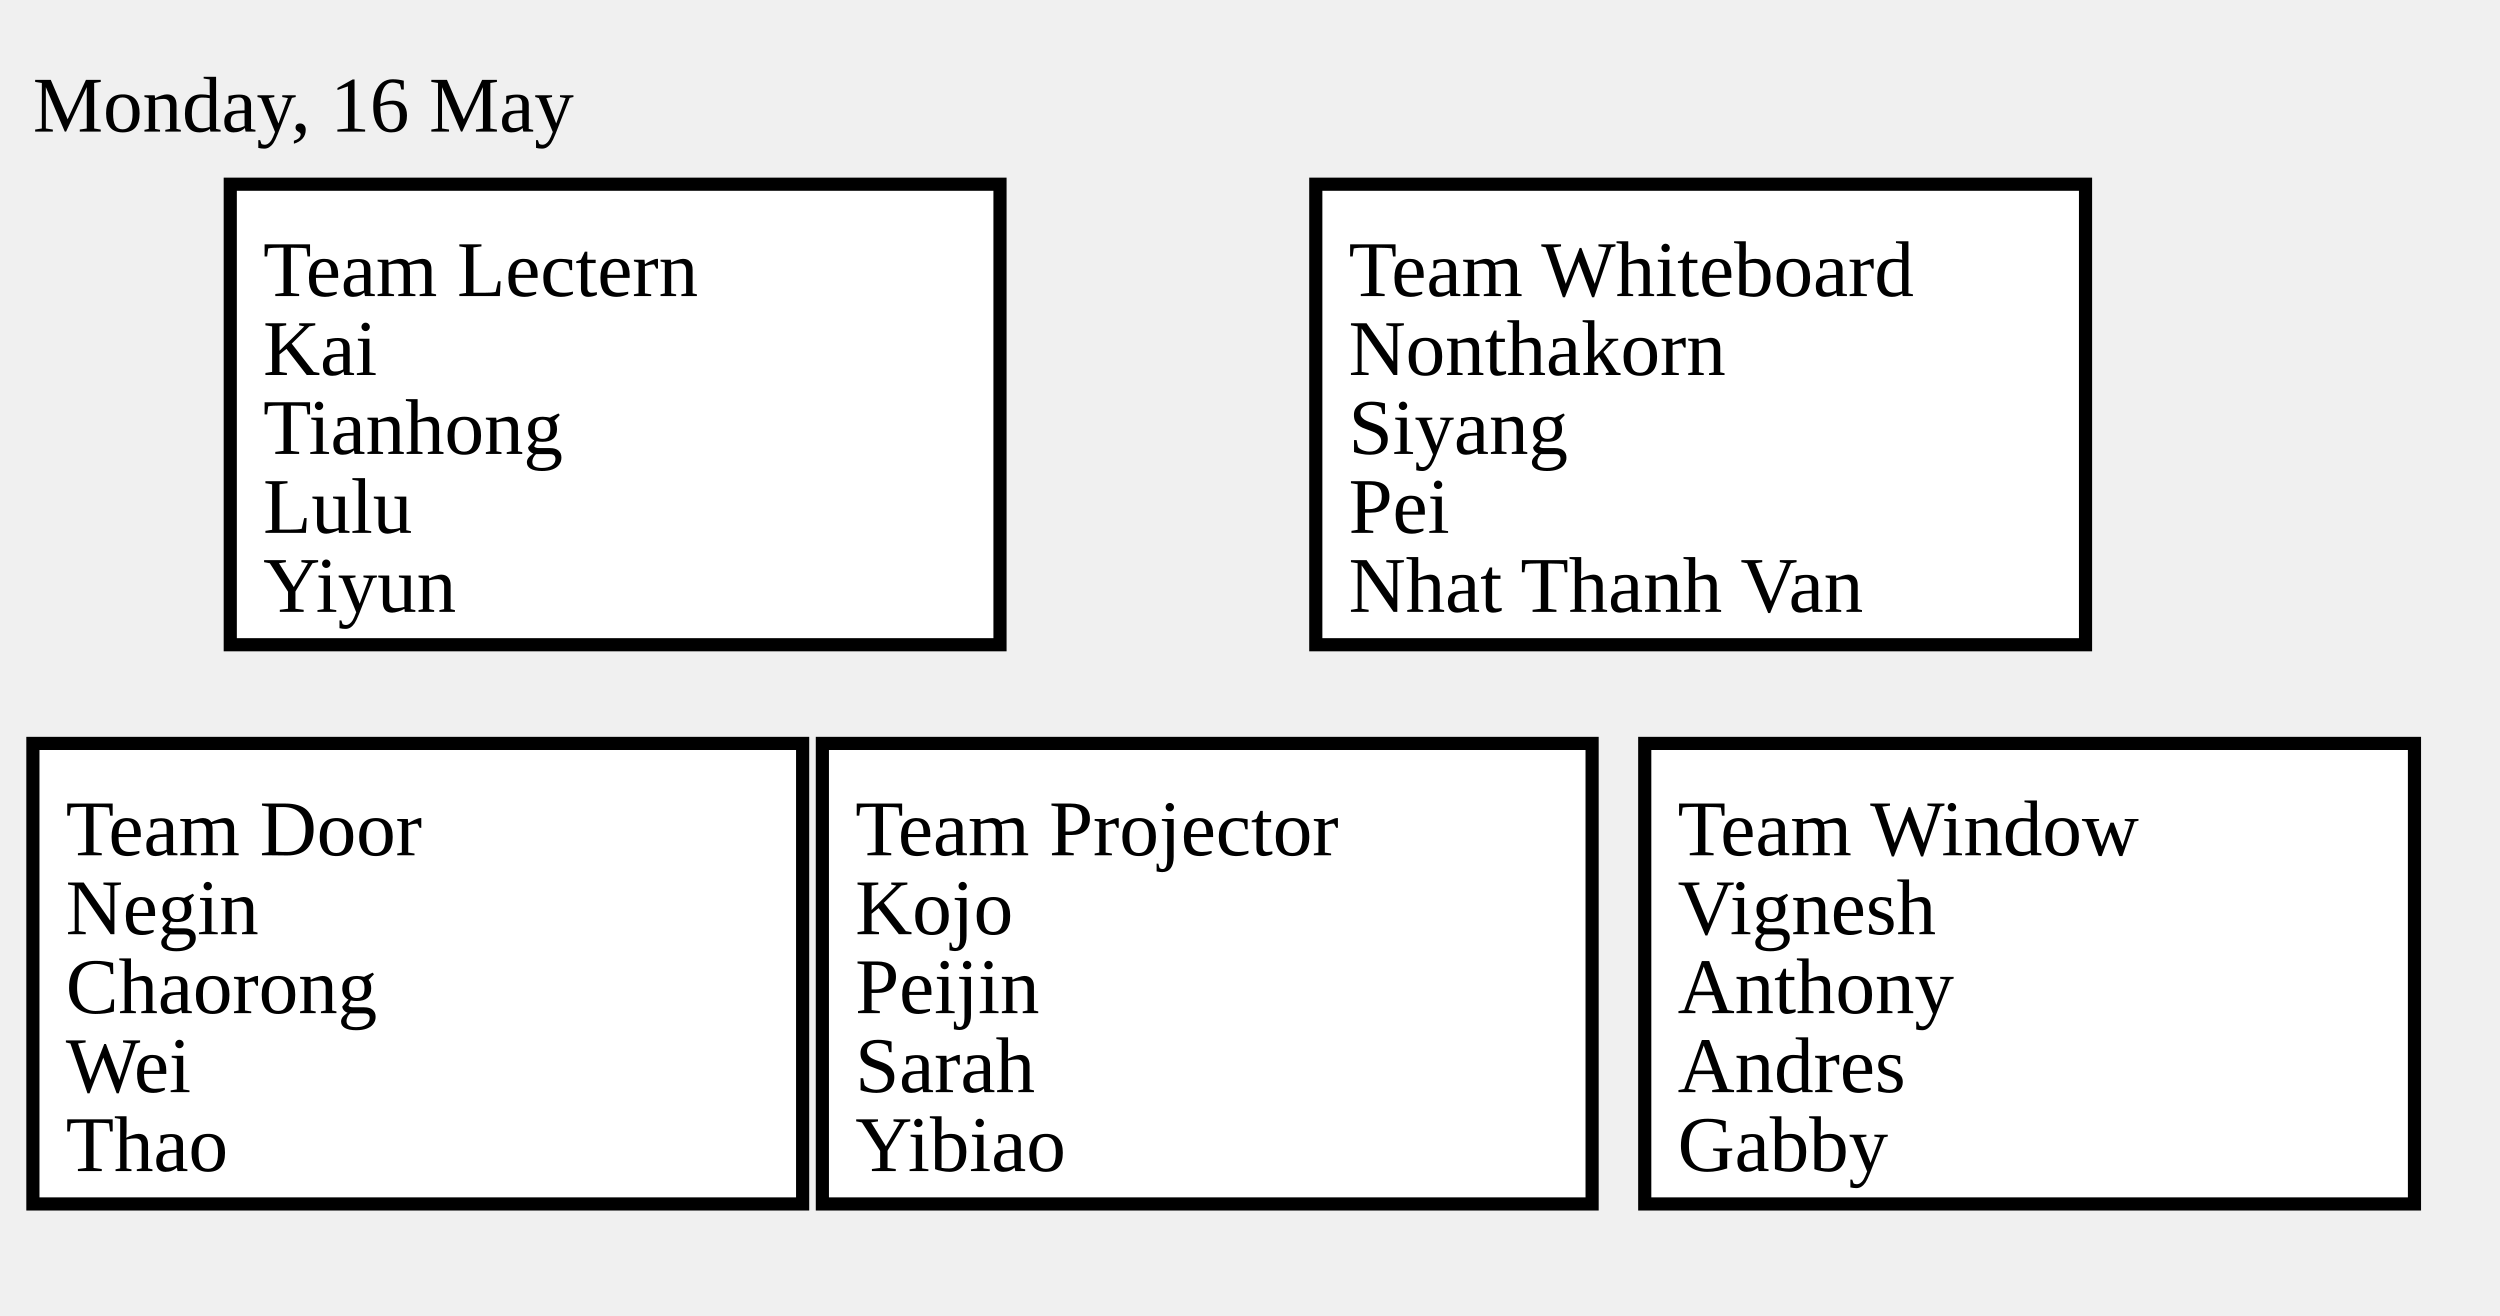
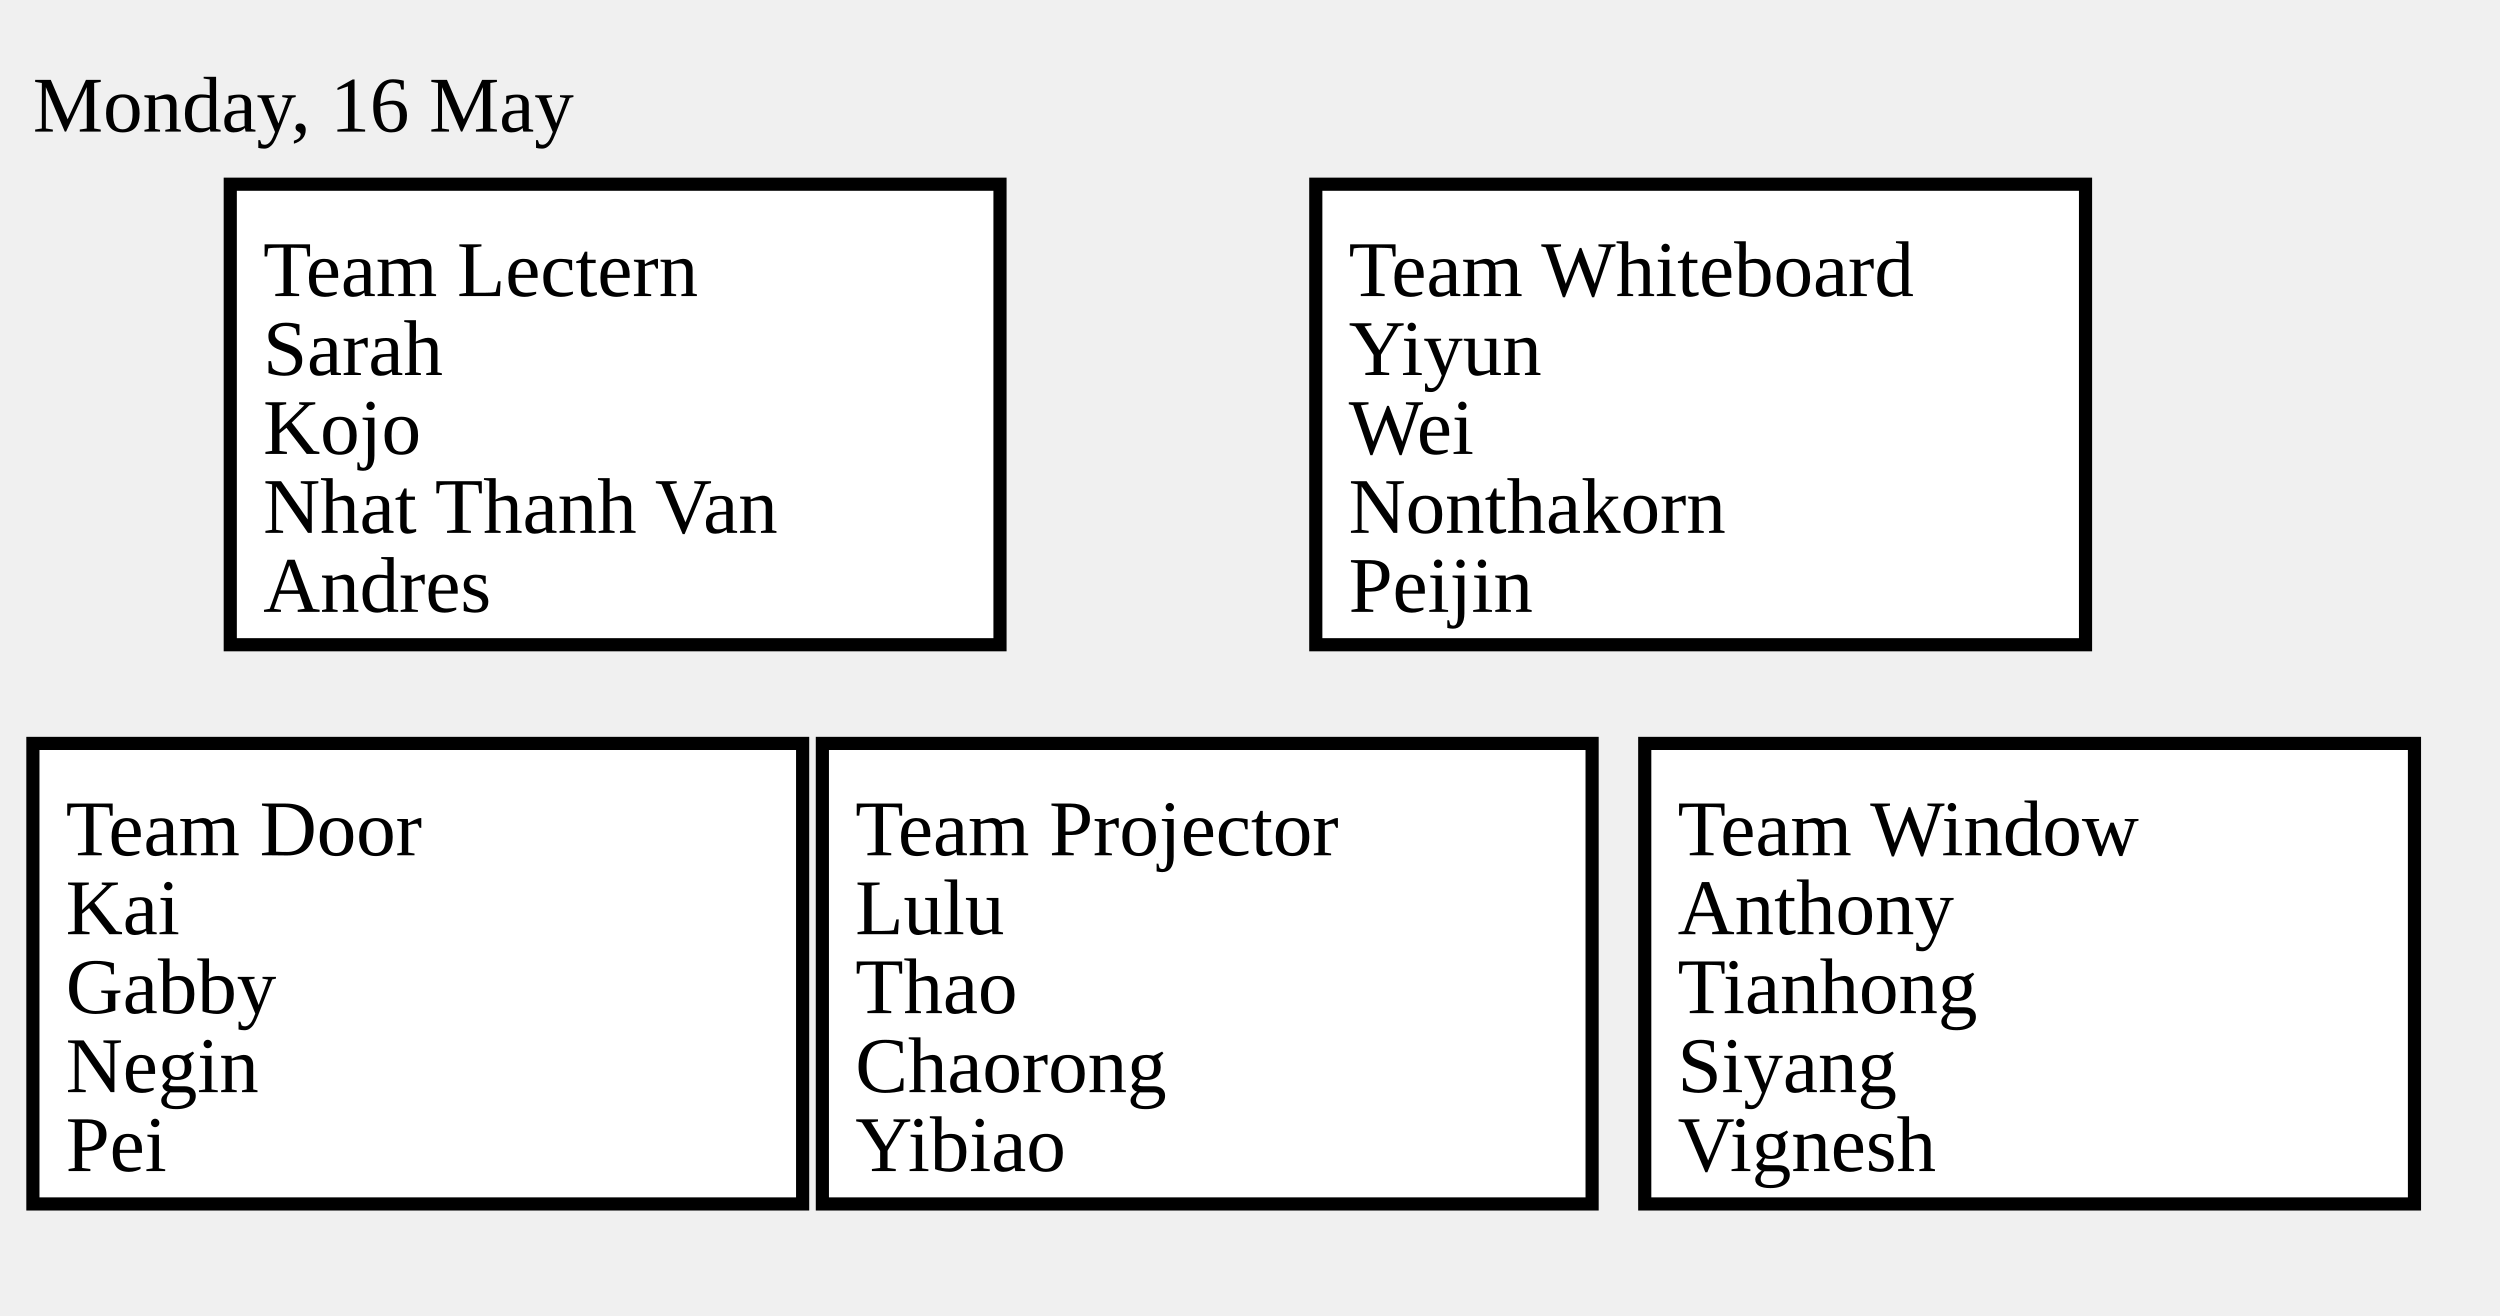
<svg xmlns="http://www.w3.org/2000/svg" width="380" height="200" viewBox="0 -200 380 200">
  <defs>
</defs>
  <rect x="200" y="-172.0" width="117" height="70" fill="#ffffff" stroke-width="2" stroke="black" />
  <text x="205" y="-155.0" font-size="12" fill="black" dy="0em">Team Whiteboard</text>
-   <text x="205" y="-143.0" font-size="12" fill="black" dy="0em">Nonthakorn</text>
-   <text x="205" y="-131.0" font-size="12" fill="black" dy="0em">Siyang</text>
-   <text x="205" y="-119.0" font-size="12" fill="black" dy="0em">Pei</text>
-   <text x="205" y="-107.0" font-size="12" fill="black" dy="0em">Nhat Thanh Van</text>
+   <text x="205" y="-143.0" font-size="12" fill="black" dy="0em">Yiyun</text>
+   <text x="205" y="-131.0" font-size="12" fill="black" dy="0em">Wei</text>
+   <text x="205" y="-119.0" font-size="12" fill="black" dy="0em">Nonthakorn</text>
+   <text x="205" y="-107.0" font-size="12" fill="black" dy="0em">Peijin</text>
  <rect x="5" y="-87.0" width="117" height="70" fill="#ffffff" stroke-width="2" stroke="black" />
  <text x="10" y="-70.0" font-size="12" fill="black" dy="0em">Team Door</text>
-   <text x="10" y="-58.0" font-size="12" fill="black" dy="0em">Negin</text>
-   <text x="10" y="-46.0" font-size="12" fill="black" dy="0em">Chaorong</text>
-   <text x="10" y="-34.0" font-size="12" fill="black" dy="0em">Wei</text>
-   <text x="10" y="-22.0" font-size="12" fill="black" dy="0em">Thao</text>
+   <text x="10" y="-58.0" font-size="12" fill="black" dy="0em">Kai</text>
+   <text x="10" y="-46.0" font-size="12" fill="black" dy="0em">Gabby</text>
+   <text x="10" y="-34.0" font-size="12" fill="black" dy="0em">Negin</text>
+   <text x="10" y="-22.0" font-size="12" fill="black" dy="0em">Pei</text>
  <rect x="250" y="-87.0" width="117" height="70" fill="#ffffff" stroke-width="2" stroke="black" />
  <text x="255" y="-70.0" font-size="12" fill="black" dy="0em">Team Window</text>
-   <text x="255" y="-58.0" font-size="12" fill="black" dy="0em">Vignesh</text>
-   <text x="255" y="-46.0" font-size="12" fill="black" dy="0em">Anthony</text>
-   <text x="255" y="-34.0" font-size="12" fill="black" dy="0em">Andres</text>
-   <text x="255" y="-22.0" font-size="12" fill="black" dy="0em">Gabby</text>
+   <text x="255" y="-58.0" font-size="12" fill="black" dy="0em">Anthony</text>
+   <text x="255" y="-46.0" font-size="12" fill="black" dy="0em">Tianhong</text>
+   <text x="255" y="-34.0" font-size="12" fill="black" dy="0em">Siyang</text>
+   <text x="255" y="-22.0" font-size="12" fill="black" dy="0em">Vignesh</text>
  <rect x="35" y="-172.0" width="117" height="70" fill="#ffffff" stroke-width="2" stroke="black" />
  <text x="40" y="-155.0" font-size="12" fill="black" dy="0em">Team Lectern</text>
-   <text x="40" y="-143.0" font-size="12" fill="black" dy="0em">Kai</text>
-   <text x="40" y="-131.0" font-size="12" fill="black" dy="0em">Tianhong</text>
-   <text x="40" y="-119.0" font-size="12" fill="black" dy="0em">Lulu</text>
-   <text x="40" y="-107.0" font-size="12" fill="black" dy="0em">Yiyun</text>
+   <text x="40" y="-143.0" font-size="12" fill="black" dy="0em">Sarah</text>
+   <text x="40" y="-131.0" font-size="12" fill="black" dy="0em">Kojo</text>
+   <text x="40" y="-119.0" font-size="12" fill="black" dy="0em">Nhat Thanh Van</text>
+   <text x="40" y="-107.0" font-size="12" fill="black" dy="0em">Andres</text>
  <rect x="125" y="-87.0" width="117" height="70" fill="#ffffff" stroke-width="2" stroke="black" />
  <text x="130" y="-70.0" font-size="12" fill="black" dy="0em">Team Projector</text>
-   <text x="130" y="-58.0" font-size="12" fill="black" dy="0em">Kojo</text>
-   <text x="130" y="-46.0" font-size="12" fill="black" dy="0em">Peijin</text>
-   <text x="130" y="-34.0" font-size="12" fill="black" dy="0em">Sarah</text>
+   <text x="130" y="-58.0" font-size="12" fill="black" dy="0em">Lulu</text>
+   <text x="130" y="-46.0" font-size="12" fill="black" dy="0em">Thao</text>
+   <text x="130" y="-34.0" font-size="12" fill="black" dy="0em">Chaorong</text>
  <text x="130" y="-22.0" font-size="12" fill="black" dy="0em">Yibiao</text>
  <text x="5" y="-180" font-size="12" fill="black" dy="0em">Monday, 16 May</text>
</svg>
